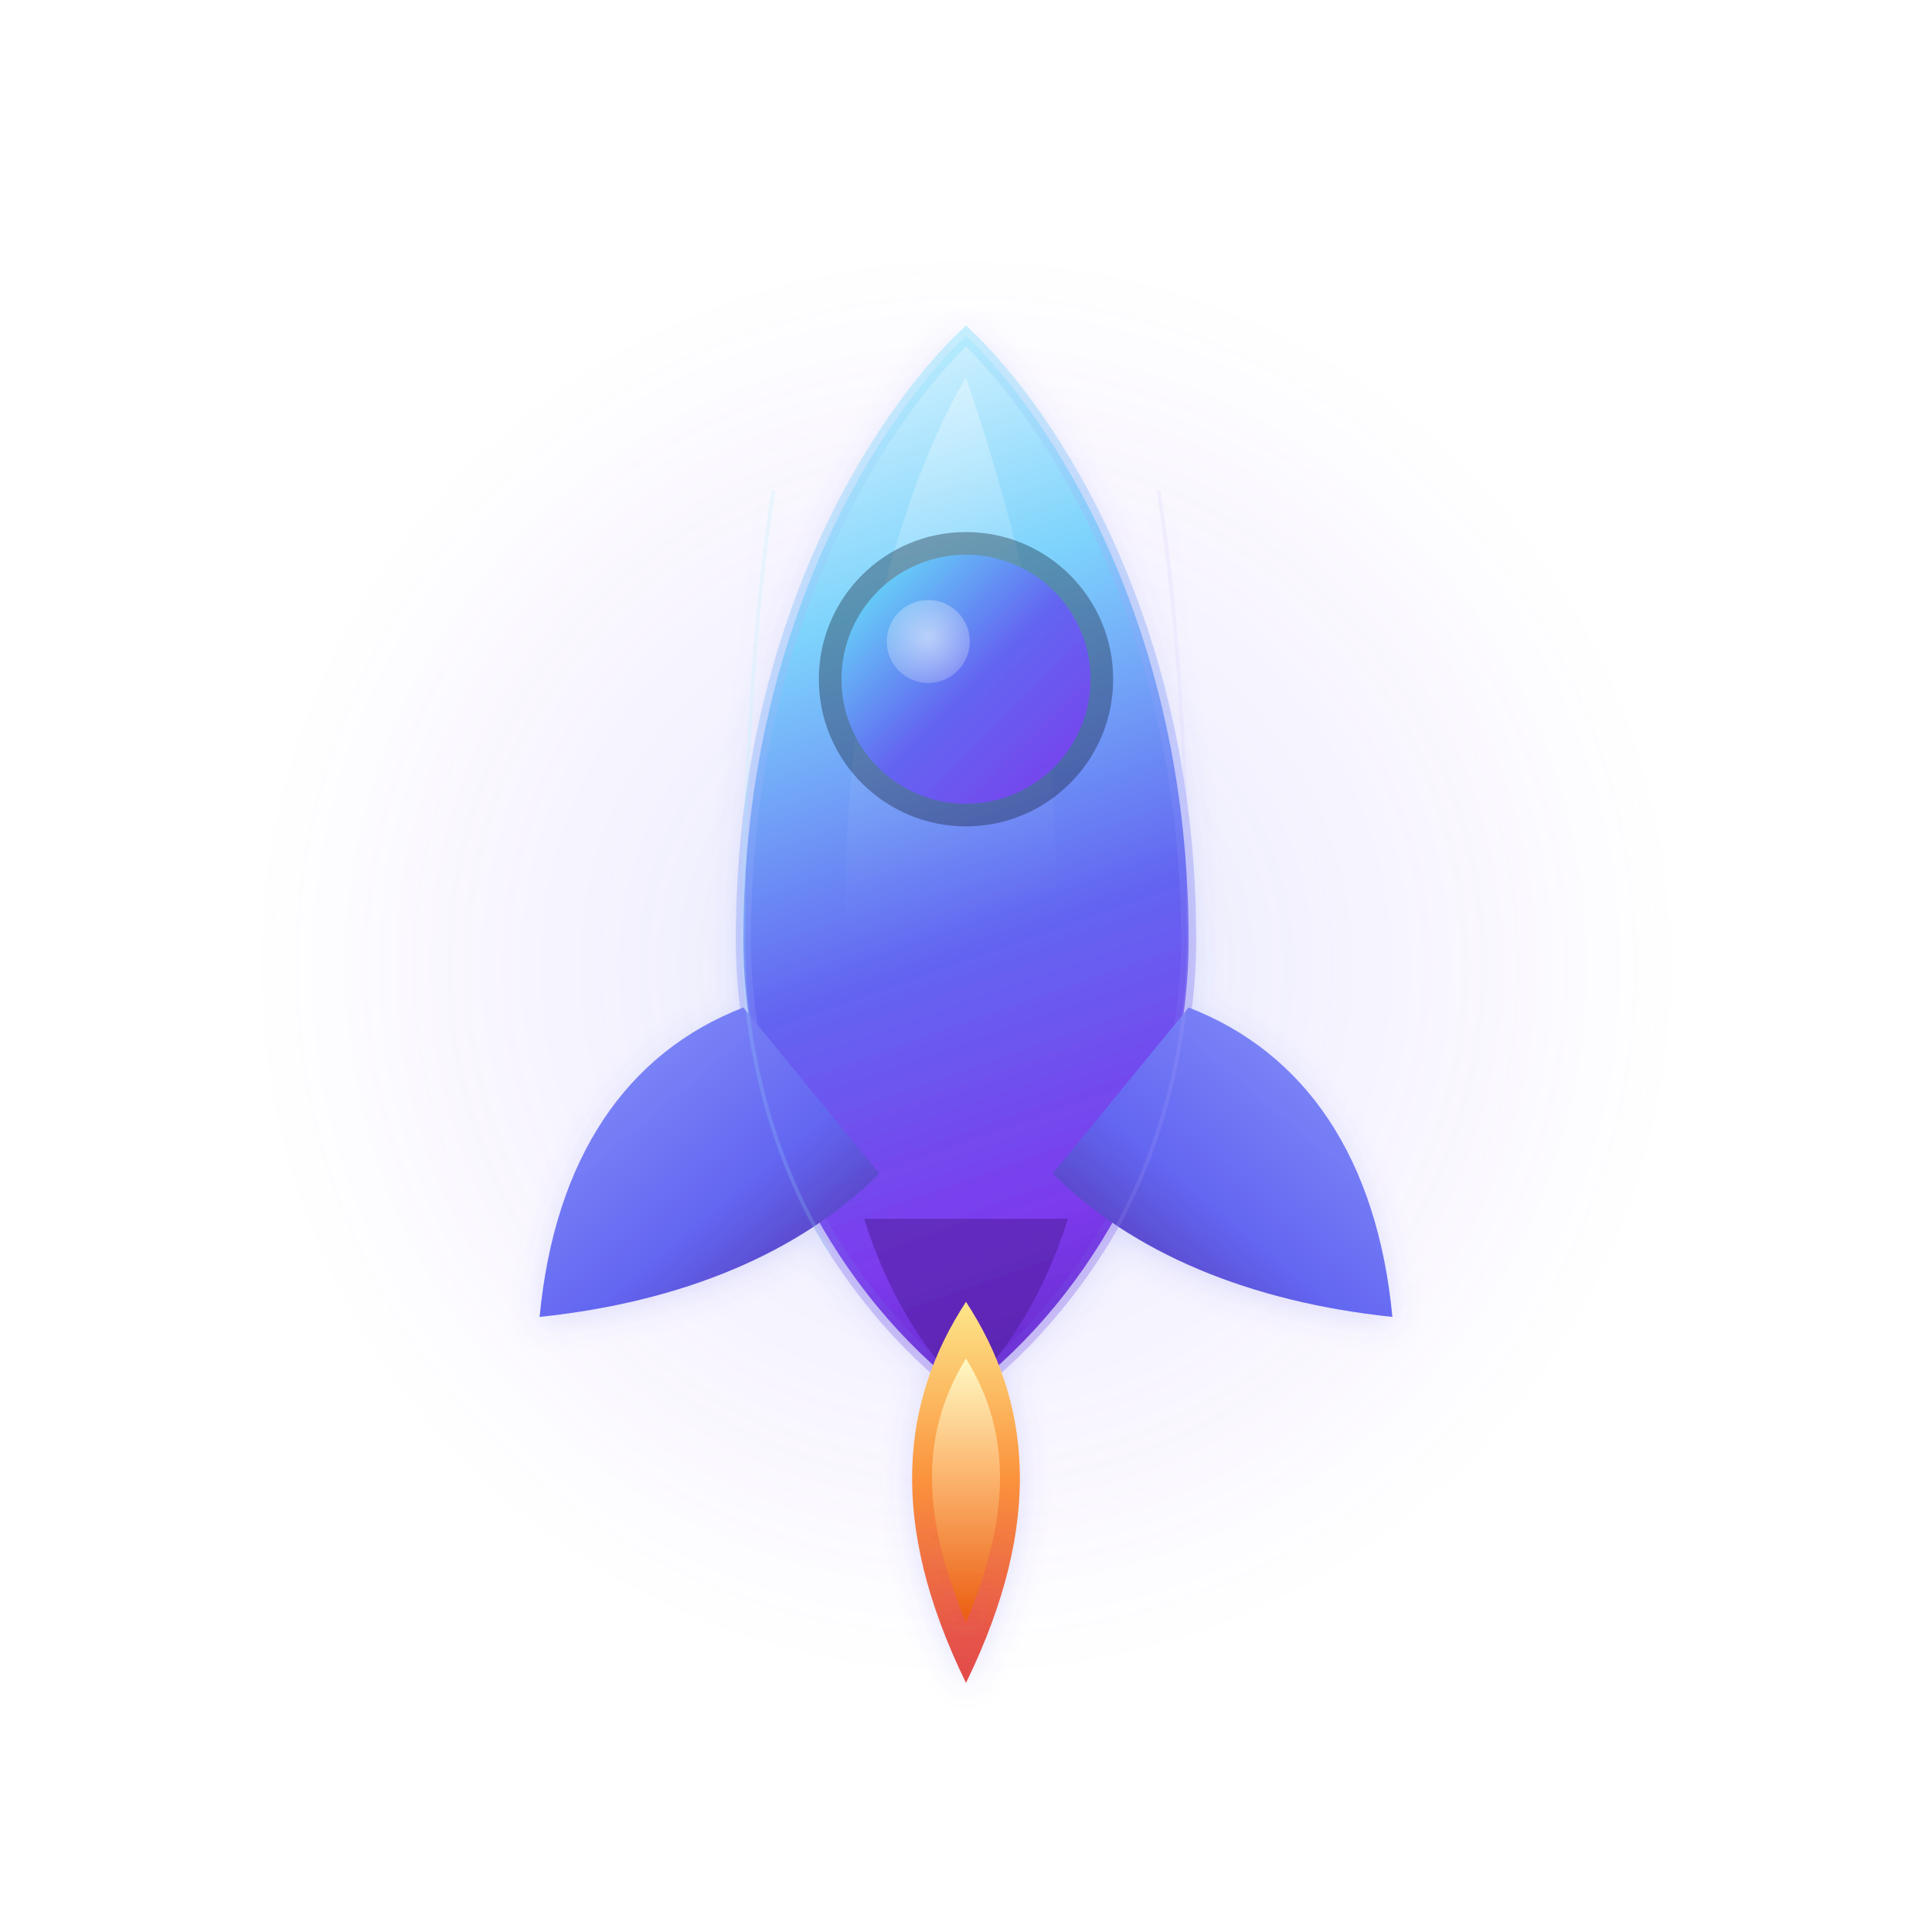
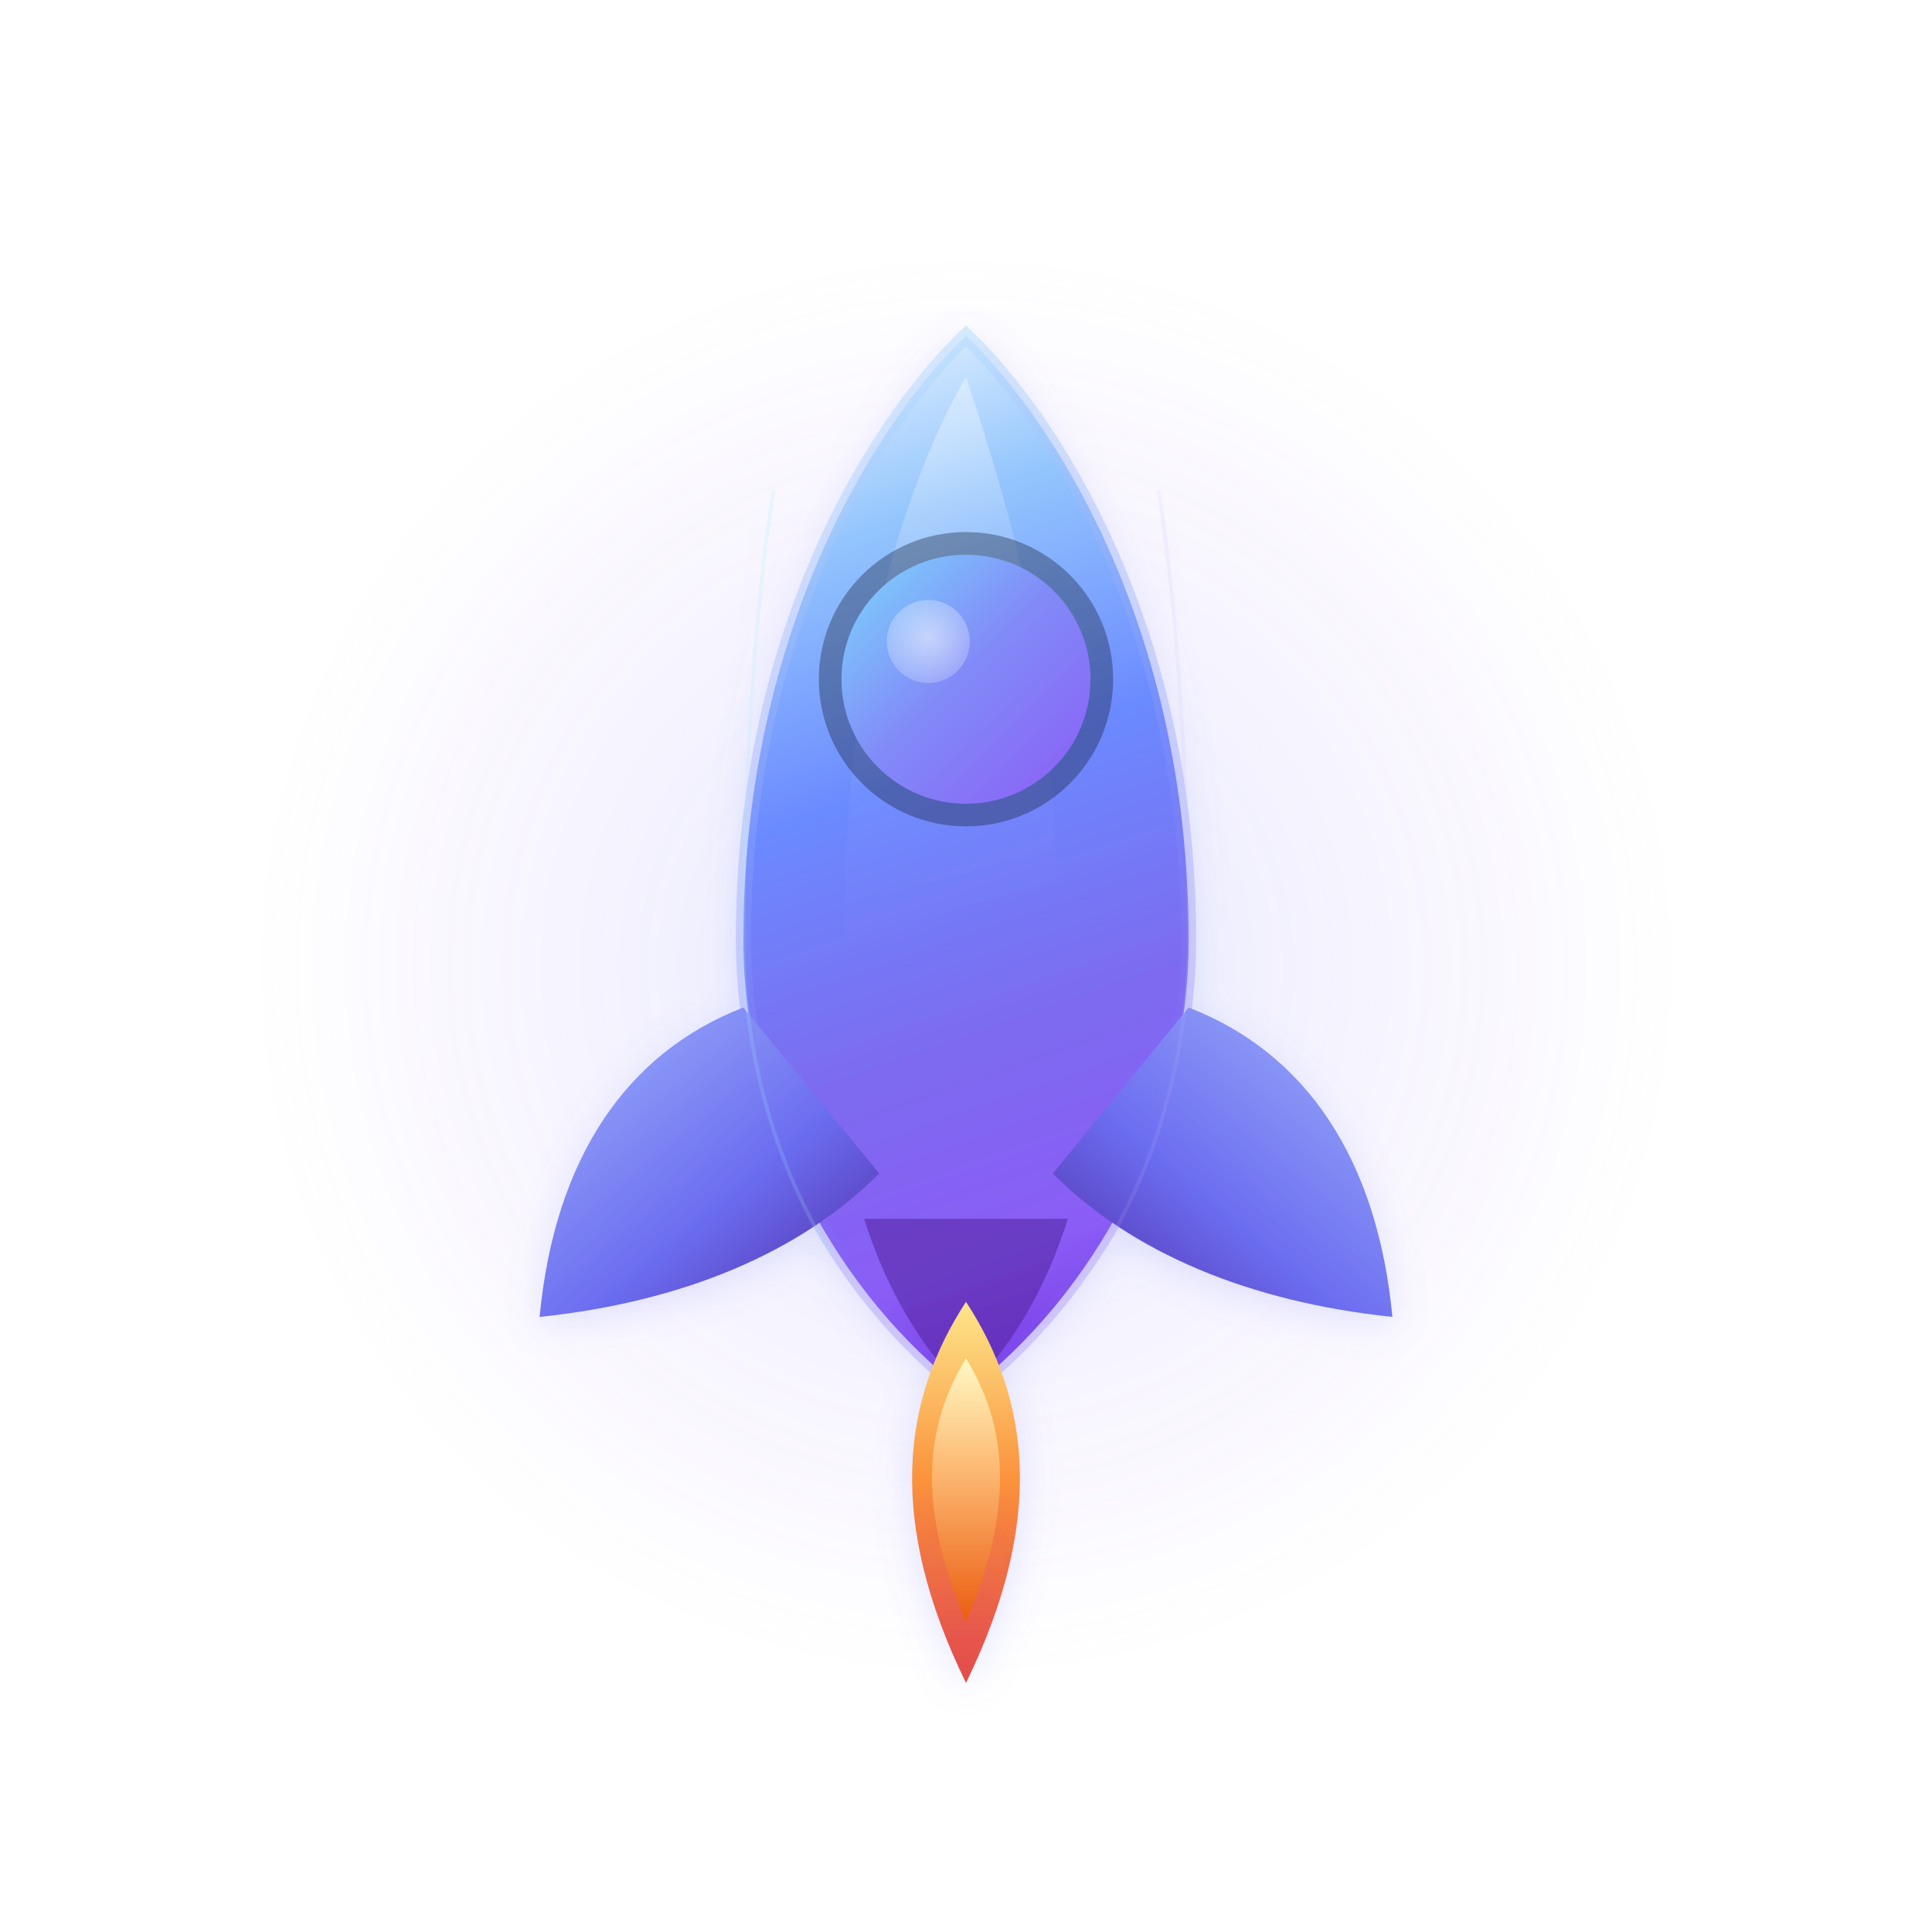
<svg xmlns="http://www.w3.org/2000/svg" width="1024" height="1024" viewBox="0 0 1024 1024" fill="none">
  <defs>
    <radialGradient id="bgGlow" cx="0" cy="0" r="1" gradientUnits="userSpaceOnUse" gradientTransform="translate(512 512) rotate(90) scale(380)">
      <stop offset="0" stop-color="#22D3EE" stop-opacity="0.22" />
      <stop offset="0.35" stop-color="#6366F1" stop-opacity="0.10" />
      <stop offset="0.7" stop-color="#8B5CF6" stop-opacity="0.05" />
      <stop offset="1" stop-color="#8B5CF6" stop-opacity="0" />
    </radialGradient>
    <linearGradient id="bodyMain" x1="420" y1="180" x2="620" y2="750" gradientUnits="userSpaceOnUse">
-       <stop offset="0" stop-color="#E0F7FF" />
-       <stop offset="0.25" stop-color="#7DD3FC" />
-       <stop offset="0.55" stop-color="#6366F1" />
-       <stop offset="0.80" stop-color="#7C3AED" />
-       <stop offset="1" stop-color="#5B21B6" />
+       <stop offset="0" stop-color="#E8F4FF" />
+       <stop offset="0.18" stop-color="#93C5FD" />
+       <stop offset="0.40" stop-color="#6B8AFF" />
+       <stop offset="0.62" stop-color="#7C6CF0" />
+       <stop offset="0.82" stop-color="#8B5CF6" />
+       <stop offset="1" stop-color="#6D28D9" />
    </linearGradient>
    <linearGradient id="bodyEdge" x1="380" y1="200" x2="670" y2="760" gradientUnits="userSpaceOnUse">
-       <stop offset="0" stop-color="#A5F3FC" stop-opacity="0.6" />
-       <stop offset="0.5" stop-color="#818CF8" stop-opacity="0.35" />
-       <stop offset="1" stop-color="#6D28D9" stop-opacity="0.25" />
+       <stop offset="0" stop-color="#BAE6FD" stop-opacity="0.55" />
+       <stop offset="0.5" stop-color="#818CF8" stop-opacity="0.30" />
+       <stop offset="1" stop-color="#7C3AED" stop-opacity="0.20" />
    </linearGradient>
    <linearGradient id="bodyHighlight" x1="460" y1="200" x2="530" y2="480" gradientUnits="userSpaceOnUse">
-       <stop offset="0" stop-color="#FFFFFF" stop-opacity="0.38" />
-       <stop offset="0.4" stop-color="#FFFFFF" stop-opacity="0.12" />
+       <stop offset="0" stop-color="#FFFFFF" stop-opacity="0.42" />
+       <stop offset="0.35" stop-color="#FFFFFF" stop-opacity="0.15" />
+       <stop offset="0.7" stop-color="#FFFFFF" stop-opacity="0.04" />
      <stop offset="1" stop-color="#FFFFFF" stop-opacity="0" />
    </linearGradient>
    <linearGradient id="glass" x1="448" y1="300" x2="576" y2="430" gradientUnits="userSpaceOnUse">
-       <stop offset="0" stop-color="#67E8F9" />
-       <stop offset="0.5" stop-color="#6366F1" />
-       <stop offset="1" stop-color="#7C3AED" />
+       <stop offset="0" stop-color="#7DD3FC" />
+       <stop offset="0.45" stop-color="#818CF8" />
+       <stop offset="1" stop-color="#8B5CF6" />
    </linearGradient>
    <radialGradient id="glassShine" cx="0" cy="0" r="1" gradientUnits="userSpaceOnUse" gradientTransform="translate(492 338) scale(40)">
      <stop offset="0" stop-color="#FFFFFF" stop-opacity="0.55" />
      <stop offset="1" stop-color="#FFFFFF" stop-opacity="0" />
    </radialGradient>
    <linearGradient id="fin" x1="328" y1="540" x2="470" y2="710" gradientUnits="userSpaceOnUse">
-       <stop offset="0" stop-color="#818CF8" />
-       <stop offset="0.5" stop-color="#6366F1" />
+       <stop offset="0" stop-color="#93A3F8" />
+       <stop offset="0.5" stop-color="#6B6CF0" />
      <stop offset="1" stop-color="#4C1D95" />
    </linearGradient>
    <linearGradient id="finRight" x1="696" y1="540" x2="554" y2="710" gradientUnits="userSpaceOnUse">
-       <stop offset="0" stop-color="#818CF8" />
-       <stop offset="0.5" stop-color="#6366F1" />
+       <stop offset="0" stop-color="#93A3F8" />
+       <stop offset="0.5" stop-color="#6B6CF0" />
      <stop offset="1" stop-color="#4C1D95" />
    </linearGradient>
    <linearGradient id="flameOuter" x1="512" y1="690" x2="512" y2="900" gradientUnits="userSpaceOnUse">
      <stop offset="0" stop-color="#FDE68A" />
      <stop offset="0.45" stop-color="#FB923C" />
      <stop offset="1" stop-color="#DC2626" stop-opacity="0.85" />
    </linearGradient>
    <linearGradient id="flameInner" x1="512" y1="720" x2="512" y2="864" gradientUnits="userSpaceOnUse">
      <stop offset="0" stop-color="#FEF9C3" />
      <stop offset="0.4" stop-color="#FDBA74" />
      <stop offset="1" stop-color="#EA580C" />
    </linearGradient>
    <filter id="shadow" x="180" y="110" width="664" height="848" filterUnits="userSpaceOnUse" color-interpolation-filters="sRGB">
-       <feDropShadow dx="0" dy="14" stdDeviation="18" flood-color="#020617" flood-opacity="0.50" />
-       <feDropShadow dx="0" dy="3" stdDeviation="8" flood-color="#6366F1" flood-opacity="0.18" />
+       <feDropShadow dx="0" dy="12" stdDeviation="16" flood-color="#020617" flood-opacity="0.45" />
+       <feDropShadow dx="0" dy="4" stdDeviation="10" flood-color="#818CF8" flood-opacity="0.22" />
    </filter>
    <filter id="edgeGlow" x="340" y="160" width="344" height="600" filterUnits="userSpaceOnUse" color-interpolation-filters="sRGB">
      <feGaussianBlur in="SourceGraphic" stdDeviation="6" />
    </filter>
  </defs>
  <circle cx="512" cy="512" r="380" fill="url(#bgGlow)" />
  <g filter="url(#shadow)">
    <path d="M512 178C468 220 394 330 394 498C394 596 444 686 512 738C580 686 630 596 630 498C630 330 556 220 512 178Z" fill="url(#bodyMain)" stroke="url(#bodyEdge)" stroke-width="8" />
    <path d="M512 200C488 240 448 340 448 480C448 560 478 630 512 670C520 662 540 630 550 580C560 530 562 460 556 390C550 320 530 254 512 200Z" fill="url(#bodyHighlight)" />
    <ellipse cx="512" cy="360" rx="78" ry="78" fill="#0F172A" fill-opacity="0.35" />
    <circle cx="512" cy="360" r="66" fill="url(#glass)" />
    <circle cx="492" cy="340" r="22" fill="url(#glassShine)" />
    <path d="M394 534C332 558 294 614 286 698C362 690 424 664 466 622" fill="url(#fin)" />
    <path d="M630 534C692 558 730 614 738 698C662 690 600 664 558 622" fill="url(#finRight)" />
    <path d="M458 646C470 684 488 714 512 738C536 714 554 684 566 646" fill="#4C1D95" fill-opacity="0.50" />
    <path d="M512 690C478 742 470 806 512 892C554 806 546 742 512 690Z" fill="url(#flameOuter)" />
    <path d="M512 720C490 756 486 798 512 860C538 798 534 756 512 720Z" fill="url(#flameInner)" />
    <path d="M410 260C400 320 394 420 394 498C394 556 410 616 440 664" stroke="#A5F3FC" stroke-width="2" stroke-opacity="0.18" fill="none" />
    <path d="M614 260C624 320 630 420 630 498C630 556 614 616 584 664" stroke="#C4B5FD" stroke-width="2" stroke-opacity="0.14" fill="none" />
  </g>
</svg>
